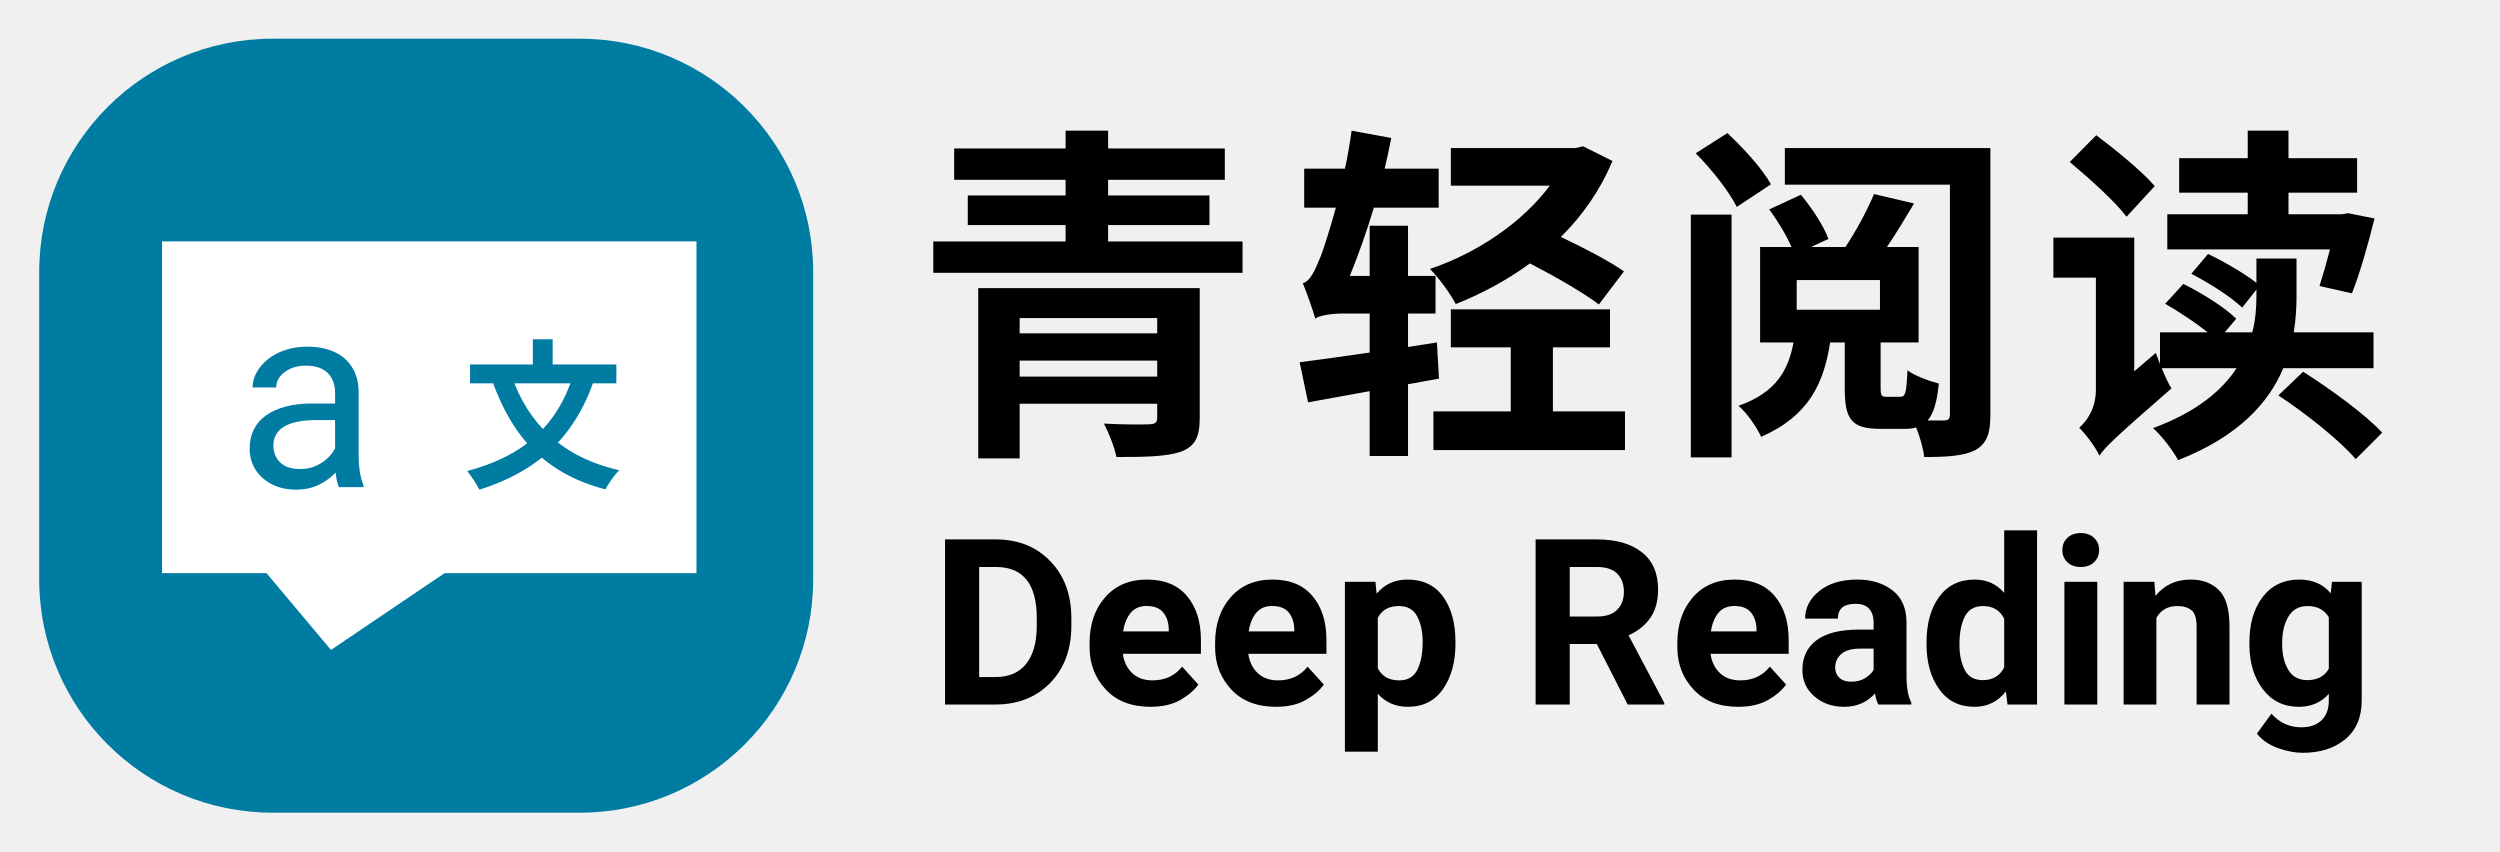
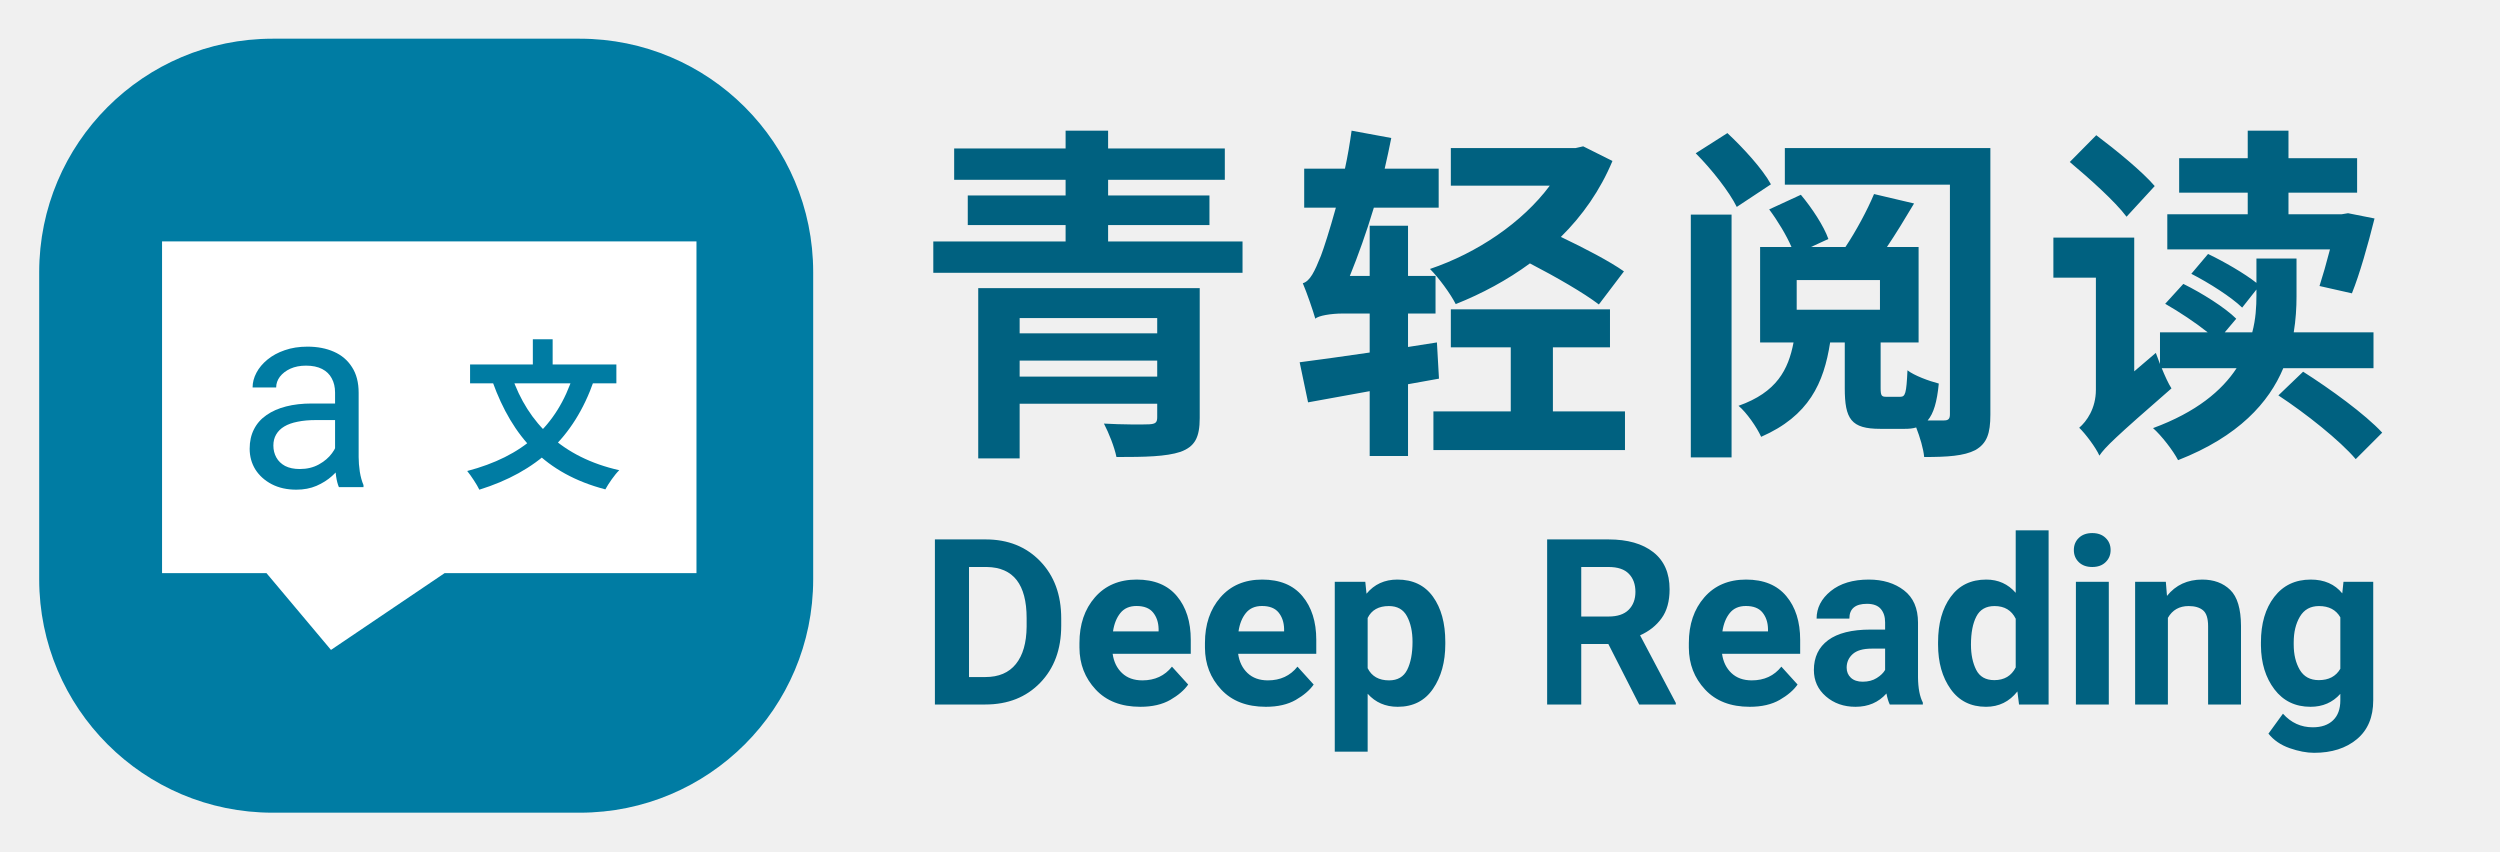
<svg xmlns="http://www.w3.org/2000/svg" width="646" height="220" viewBox="0 0 646 220" fill="none">
  <path d="M149.81 10H70.445C37.133 10 10.128 37.005 10.128 70.317V149.683C10.128 182.995 37.133 210 70.445 210H149.81C183.123 210 210.128 182.995 210.128 149.683V70.317C210.128 37.005 183.123 10 149.81 10Z" fill="#007CA3" />
  <path d="M114.89 148.095L85.525 167.937L68.858 148.095H41.874V62.381H179.969V148.095H114.89Z" fill="white" />
  <path d="M86.581 119.779V101.432C86.581 100.026 86.296 98.808 85.725 97.775C85.176 96.721 84.341 95.909 83.222 95.338C82.102 94.767 80.718 94.482 79.071 94.482C77.534 94.482 76.183 94.745 75.019 95.272C73.878 95.799 72.977 96.491 72.319 97.347C71.682 98.204 71.363 99.126 71.363 100.114H65.269C65.269 98.841 65.599 97.578 66.258 96.326C66.916 95.074 67.861 93.944 69.091 92.933C70.342 91.901 71.835 91.089 73.57 90.496C75.327 89.881 77.281 89.573 79.433 89.573C82.025 89.573 84.309 90.013 86.285 90.891C88.283 91.769 89.842 93.098 90.962 94.877C92.104 96.634 92.675 98.841 92.675 101.498V118.099C92.675 119.285 92.774 120.548 92.972 121.887C93.191 123.227 93.51 124.38 93.927 125.346V125.873H87.57C87.262 125.17 87.021 124.237 86.845 123.073C86.669 121.887 86.581 120.789 86.581 119.779ZM87.635 104.265L87.701 108.547H81.542C79.807 108.547 78.259 108.69 76.897 108.975C75.536 109.239 74.394 109.645 73.471 110.194C72.549 110.743 71.846 111.434 71.363 112.269C70.88 113.081 70.639 114.037 70.639 115.135C70.639 116.255 70.891 117.276 71.396 118.198C71.901 119.12 72.659 119.856 73.669 120.405C74.701 120.932 75.964 121.196 77.457 121.196C79.324 121.196 80.971 120.8 82.398 120.01C83.825 119.219 84.956 118.253 85.791 117.111C86.647 115.969 87.108 114.86 87.174 113.784L89.776 116.716C89.623 117.638 89.206 118.659 88.525 119.779C87.844 120.899 86.933 121.975 85.791 123.007C84.671 124.017 83.331 124.863 81.772 125.544C80.235 126.202 78.5 126.532 76.568 126.532C74.152 126.532 72.033 126.06 70.21 125.115C68.41 124.171 67.004 122.908 65.994 121.327C65.006 119.724 64.512 117.935 64.512 115.958C64.512 114.048 64.885 112.368 65.632 110.918C66.378 109.447 67.454 108.228 68.86 107.262C70.265 106.274 71.956 105.527 73.933 105.022C75.909 104.517 78.116 104.265 80.553 104.265H87.635Z" fill="#007CA3" />
  <path d="M148.169 96.864C143.877 110.317 135.004 117.952 120.725 121.708C121.715 122.905 123.283 125.298 123.861 126.536C138.636 121.914 148.252 113.248 153.452 98.39L148.169 96.864ZM132.239 97.194L127.287 98.679C132.445 112.959 140.947 122.409 156.423 126.454C157.207 125.009 158.817 122.657 160.013 121.502C145.321 118.2 136.407 109.409 132.239 97.194ZM121.467 94.181V99.051H159.271V94.181H121.467ZM137.686 87.66V97.152H142.804V87.66H137.686Z" fill="#007CA3" />
-   <text fill="black" xml:space="preserve" style="white-space: pre" font-family="Roboto" font-size="60" font-weight="bold" letter-spacing="0em">
-     <tspan x="240.385" y="182.044">Deep Reading</tspan>
+   <text fill="#006180" xml:space="preserve" style="white-space: pre" font-family="Roboto" font-size="60" font-weight="bold" letter-spacing="0em">
+     <tspan x="395.968" y="182.044">Reading</tspan>
  </text>
-   <text fill="black" xml:space="preserve" style="white-space: pre" font-family="Roboto" font-size="90" font-weight="bold" letter-spacing="0.08em">
+   <text fill="#006180" xml:space="preserve" style="white-space: pre" font-family="Roboto" font-size="60" font-weight="bold" letter-spacing="0em">
+     <tspan x="237.767" y="182.044">Deep</tspan>
+   </text>
+   <text fill="#006180" xml:space="preserve" style="white-space: pre" font-family="Roboto" font-size="90" font-weight="bold" letter-spacing="0.08em">
    <tspan x="236.118" y="110.262">青轻阅读</tspan>
  </text>
</svg>
